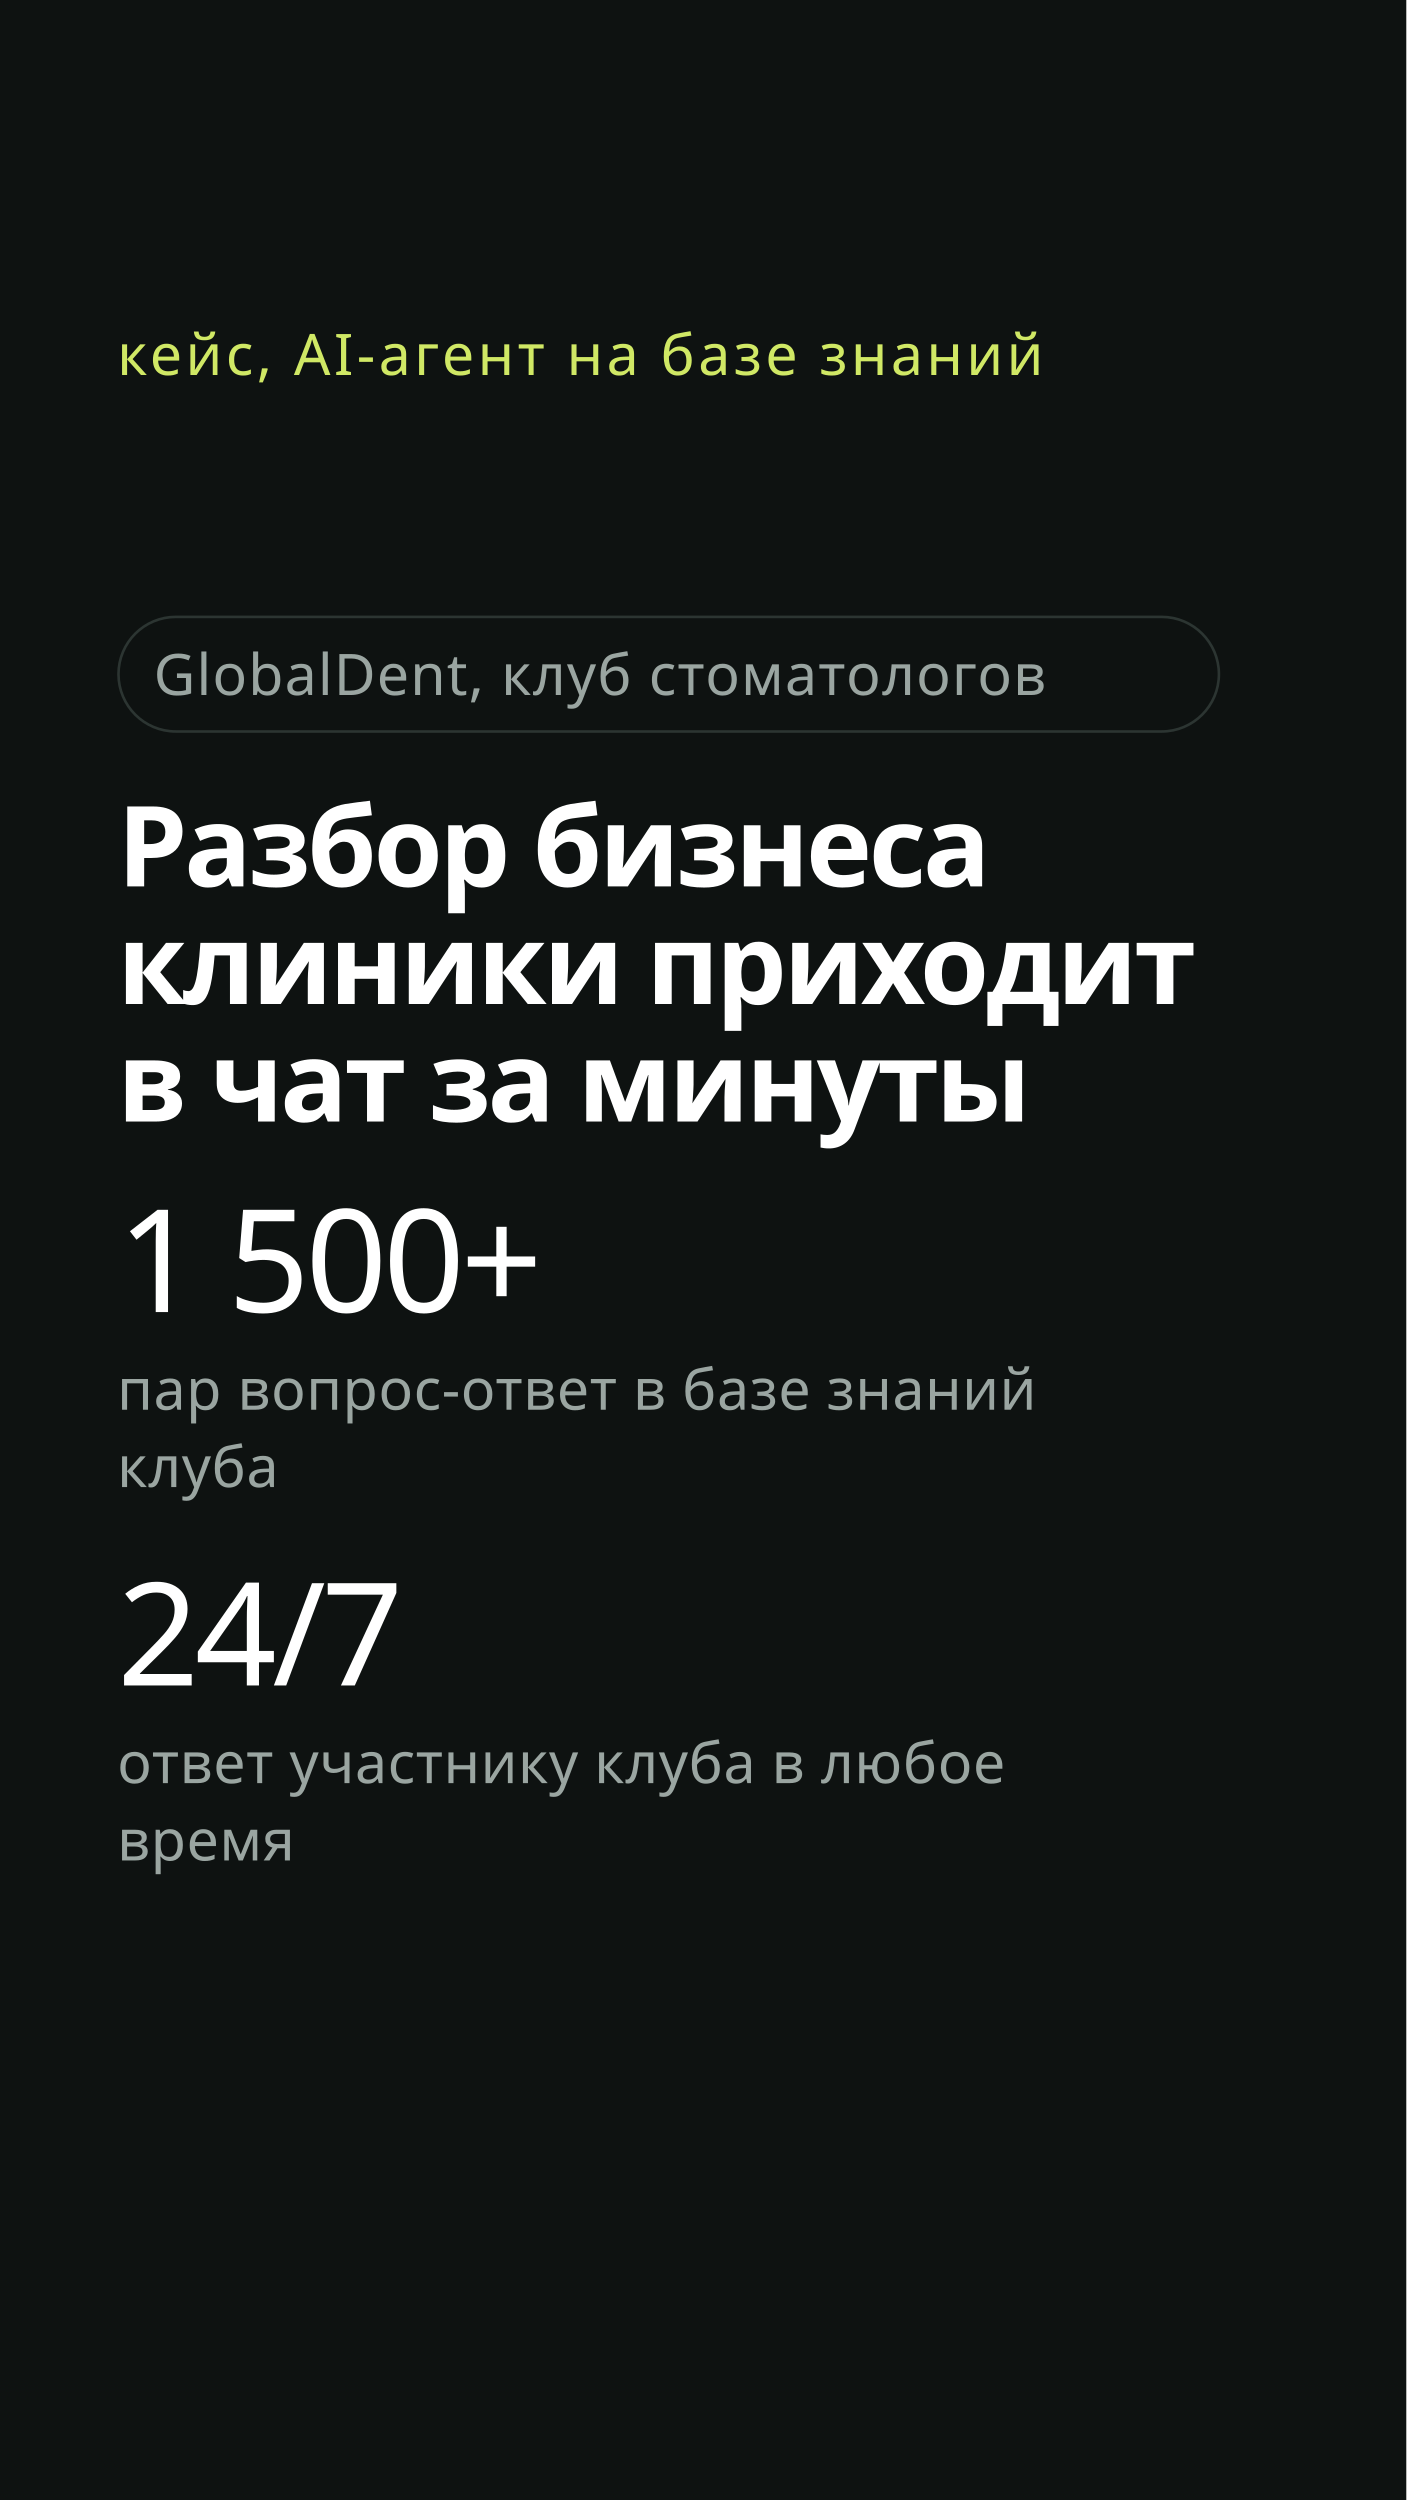
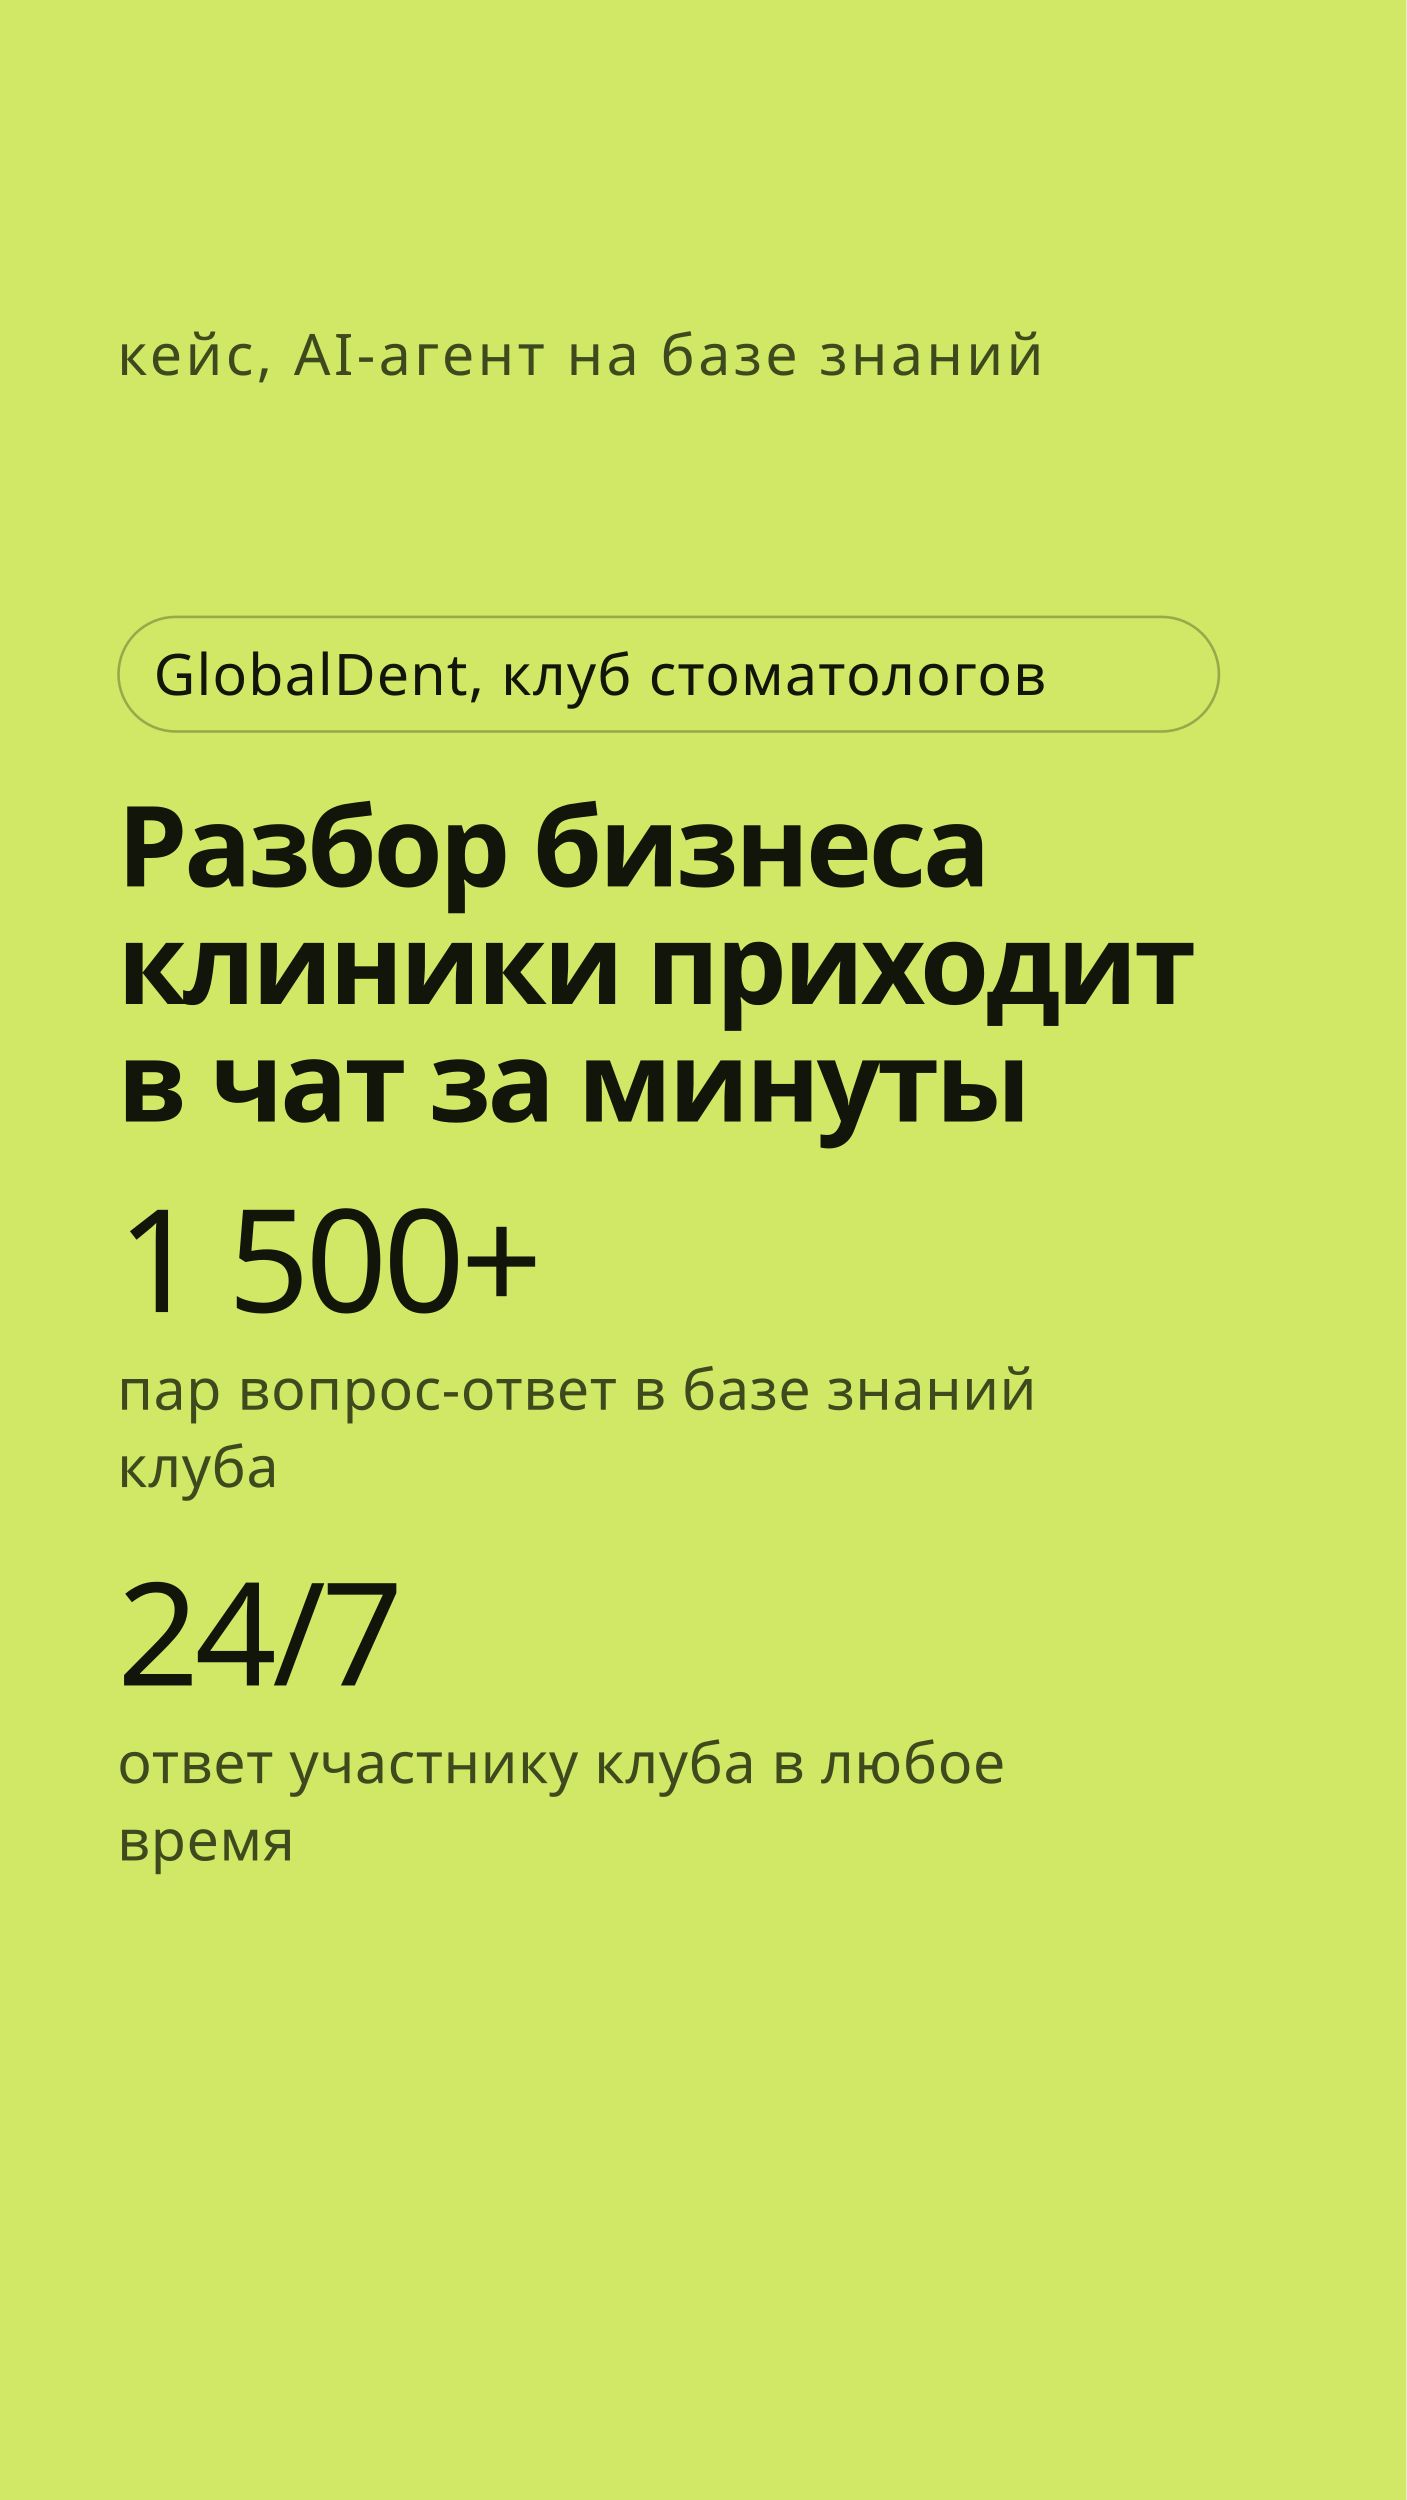
<svg xmlns="http://www.w3.org/2000/svg" width="1080" height="1920" viewBox="0 0 1080 1920">
-   <rect x="0" y="0" width="1080" height="1920" rx="0" fill="#0E1211" />
-   <text x="90" y="288" font-family="JetBrains Mono" font-size="44" font-weight="400" letter-spacing="2.64" fill="#D0E865">кейс, AI-агент на базе знаний</text>
-   <rect x="91" y="473.77" width="845.13" height="88" rx="44" fill="none" stroke="#2C3532" stroke-width="2" />
-   <text x="118" y="533.77" font-family="JetBrains Mono" font-size="44" font-weight="400" letter-spacing="0.88" fill="#9AA5A1">GlobalDent, клуб стоматологов</text>
-   <text x="90" y="680.77" font-family="Manrope" font-size="86" font-weight="600" letter-spacing="-2.58" fill="#FFFFFF">Разбор бизнеса</text>
-   <text x="90" y="771.06" font-family="Manrope" font-size="86" font-weight="600" letter-spacing="-2.58" fill="#FFFFFF">клиники приходит</text>
-   <text x="90" y="861.36" font-family="Manrope" font-size="86" font-weight="600" letter-spacing="-2.58" fill="#FFFFFF">в чат за минуты</text>
-   <text x="90" y="1007.66" font-family="JetBrains Mono" font-size="110" font-weight="500" letter-spacing="-3.3" fill="#FFFFFF">1 500+</text>
-   <text x="90" y="1082.66" font-family="JetBrains Mono" font-size="44" font-weight="400" letter-spacing="0.44" fill="#9AA5A1">пар вопрос-ответ в базе знаний</text>
-   <text x="90" y="1142.05" font-family="JetBrains Mono" font-size="44" font-weight="400" letter-spacing="0.44" fill="#9AA5A1">клуба</text>
-   <text x="90" y="1294.44" font-family="JetBrains Mono" font-size="110" font-weight="500" letter-spacing="-3.3" fill="#FFFFFF">24/7</text>
-   <text x="90" y="1369.44" font-family="JetBrains Mono" font-size="44" font-weight="400" letter-spacing="0.44" fill="#9AA5A1">ответ участнику клуба в любое</text>
-   <text x="90" y="1428.83" font-family="JetBrains Mono" font-size="44" font-weight="400" letter-spacing="0.44" fill="#9AA5A1">время</text>
+   <rect x="0" y="0" width="1080" height="1920" rx="0" fill="#D0E865" />
+   <text x="90" y="288" font-family="JetBrains Mono" font-size="44" font-weight="400" letter-spacing="2.64" fill="#3E4A1E">кейс, AI-агент на базе знаний</text>
+   <rect x="91" y="473.77" width="845.13" height="88" rx="44" fill="none" stroke="#12150A" stroke-opacity="0.3" stroke-width="2" />
+   <text x="118" y="533.77" font-family="JetBrains Mono" font-size="44" font-weight="400" letter-spacing="0.88" fill="#12150A">GlobalDent, клуб стоматологов</text>
+   <text x="90" y="680.77" font-family="Manrope" font-size="86" font-weight="600" letter-spacing="-2.58" fill="#12150A">Разбор бизнеса</text>
+   <text x="90" y="771.06" font-family="Manrope" font-size="86" font-weight="600" letter-spacing="-2.58" fill="#12150A">клиники приходит</text>
+   <text x="90" y="861.36" font-family="Manrope" font-size="86" font-weight="600" letter-spacing="-2.58" fill="#12150A">в чат за минуты</text>
+   <text x="90" y="1007.66" font-family="JetBrains Mono" font-size="110" font-weight="500" letter-spacing="-3.3" fill="#12150A">1 500+</text>
+   <text x="90" y="1082.66" font-family="JetBrains Mono" font-size="44" font-weight="400" letter-spacing="0.44" fill="#3E4A1E">пар вопрос-ответ в базе знаний</text>
+   <text x="90" y="1142.05" font-family="JetBrains Mono" font-size="44" font-weight="400" letter-spacing="0.44" fill="#3E4A1E">клуба</text>
+   <text x="90" y="1294.44" font-family="JetBrains Mono" font-size="110" font-weight="500" letter-spacing="-3.3" fill="#12150A">24/7</text>
+   <text x="90" y="1369.44" font-family="JetBrains Mono" font-size="44" font-weight="400" letter-spacing="0.44" fill="#3E4A1E">ответ участнику клуба в любое</text>
+   <text x="90" y="1428.83" font-family="JetBrains Mono" font-size="44" font-weight="400" letter-spacing="0.44" fill="#3E4A1E">время</text>
</svg>
